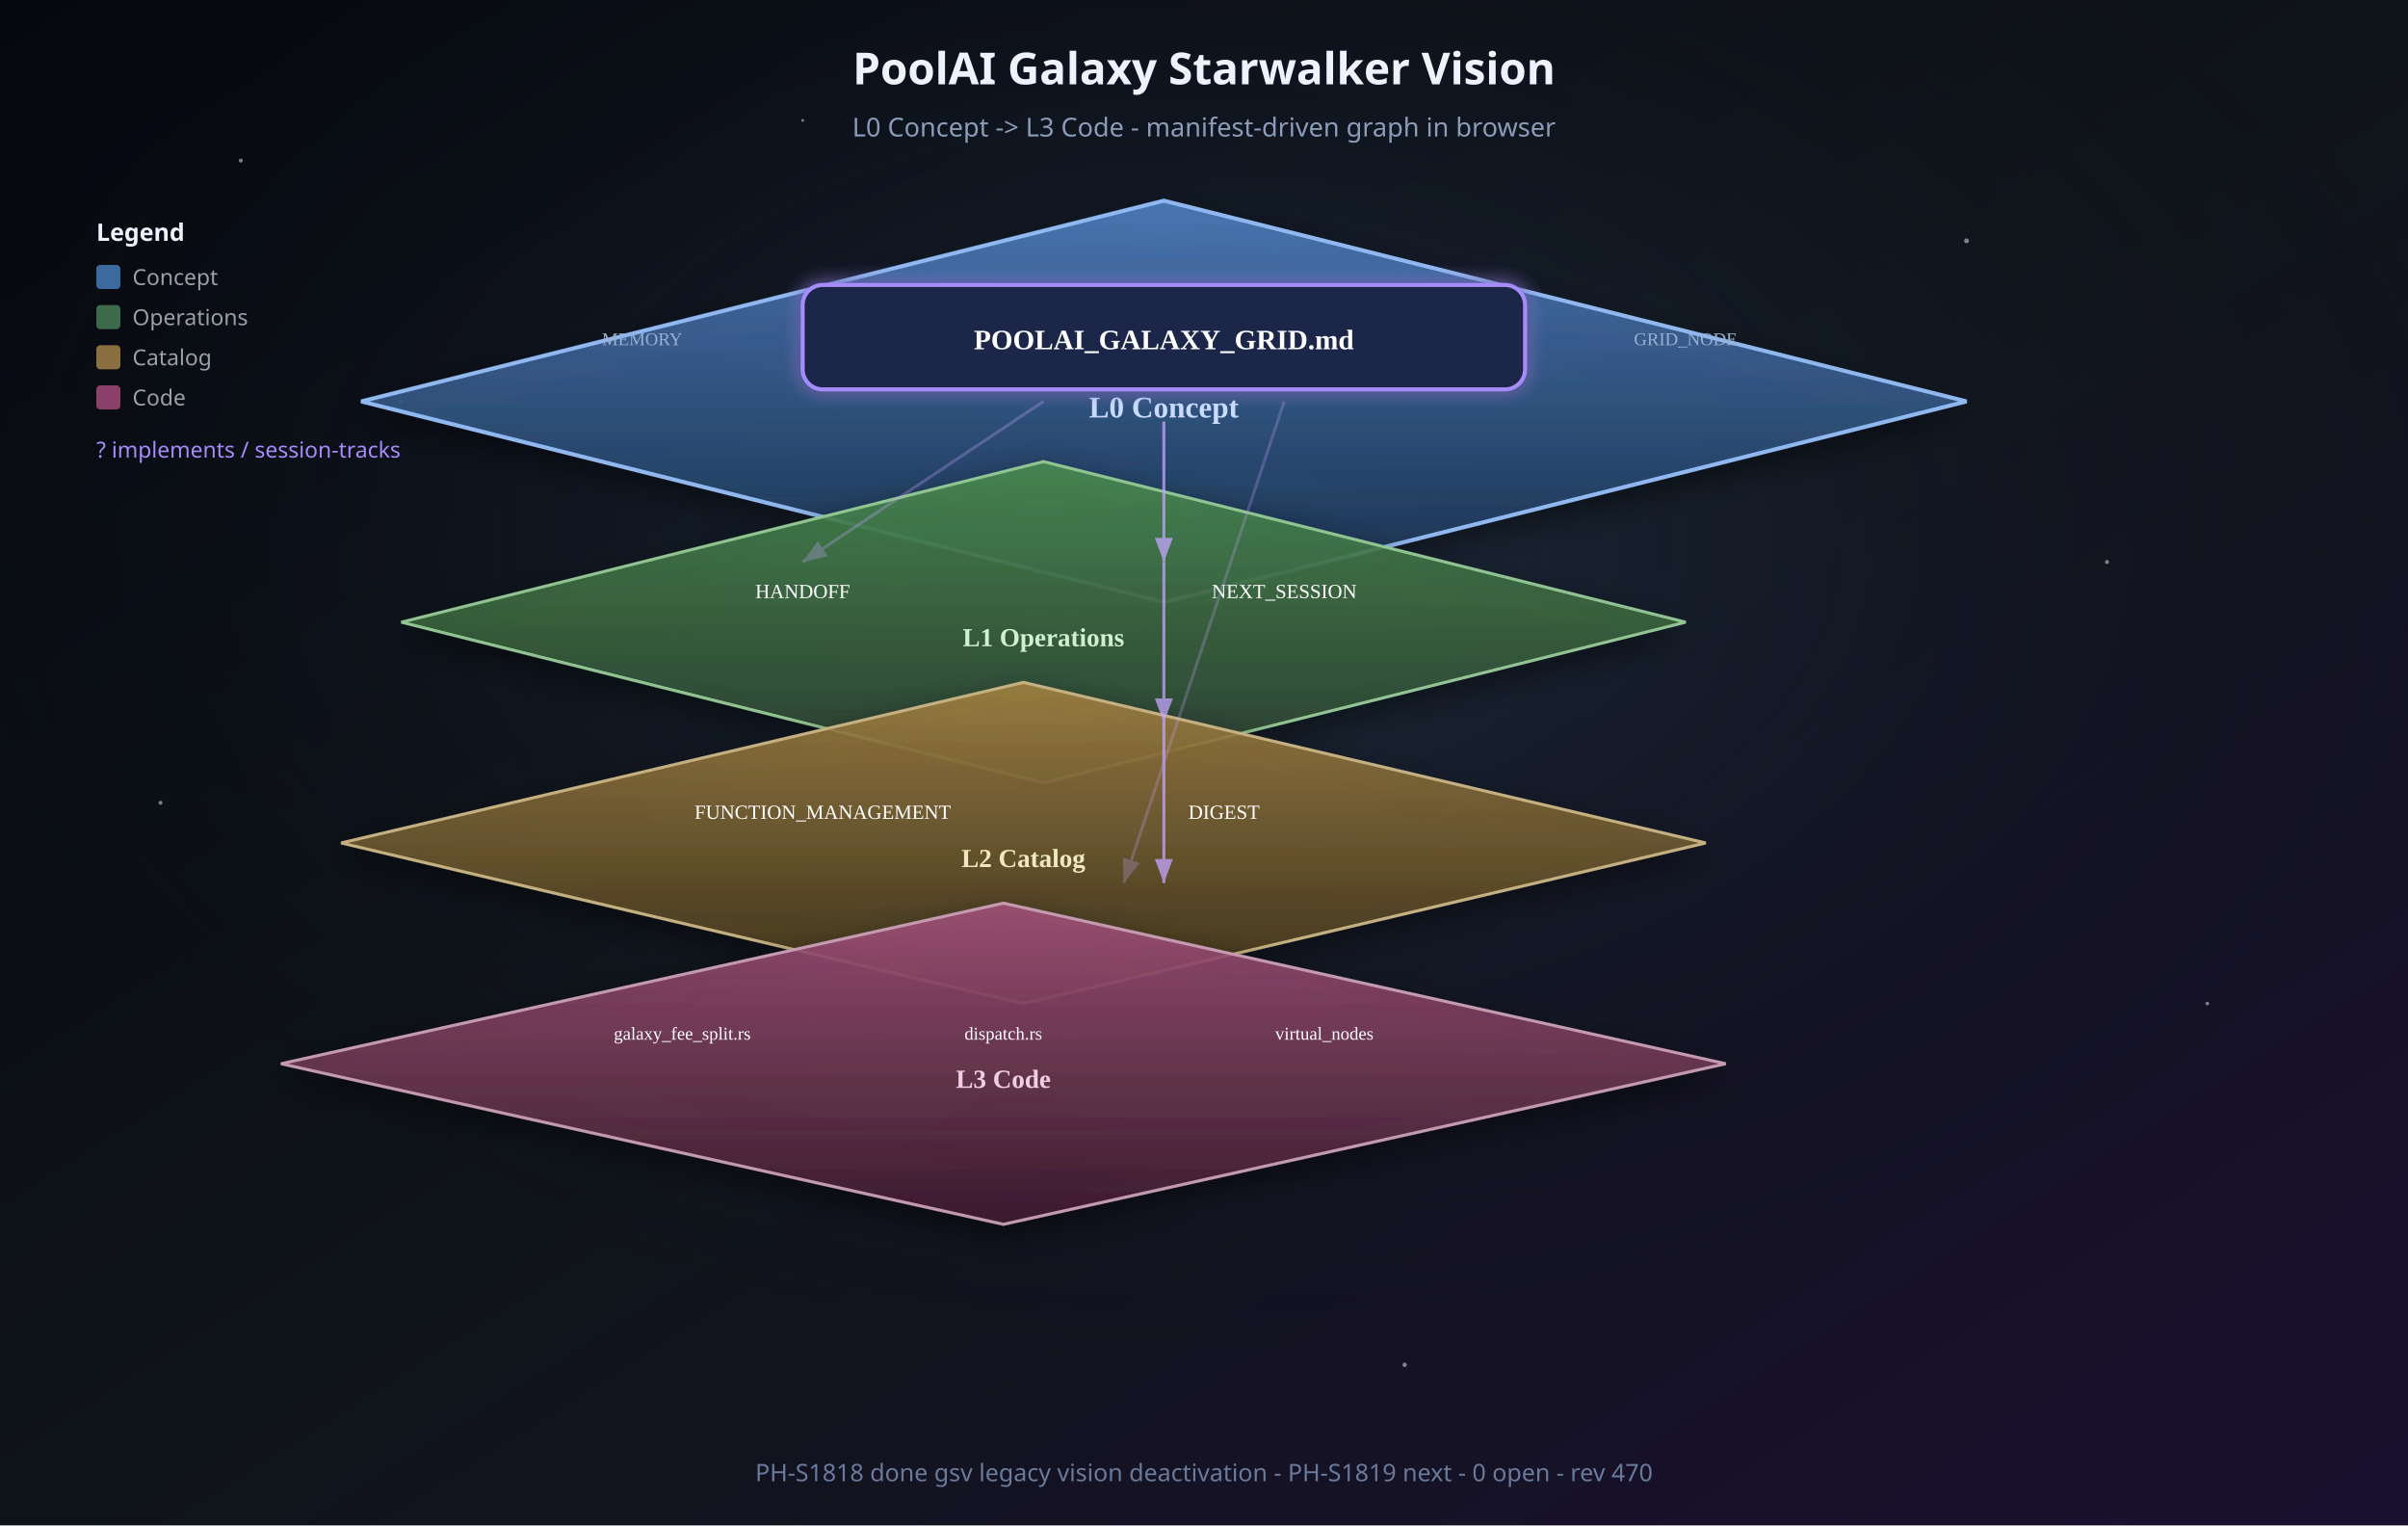
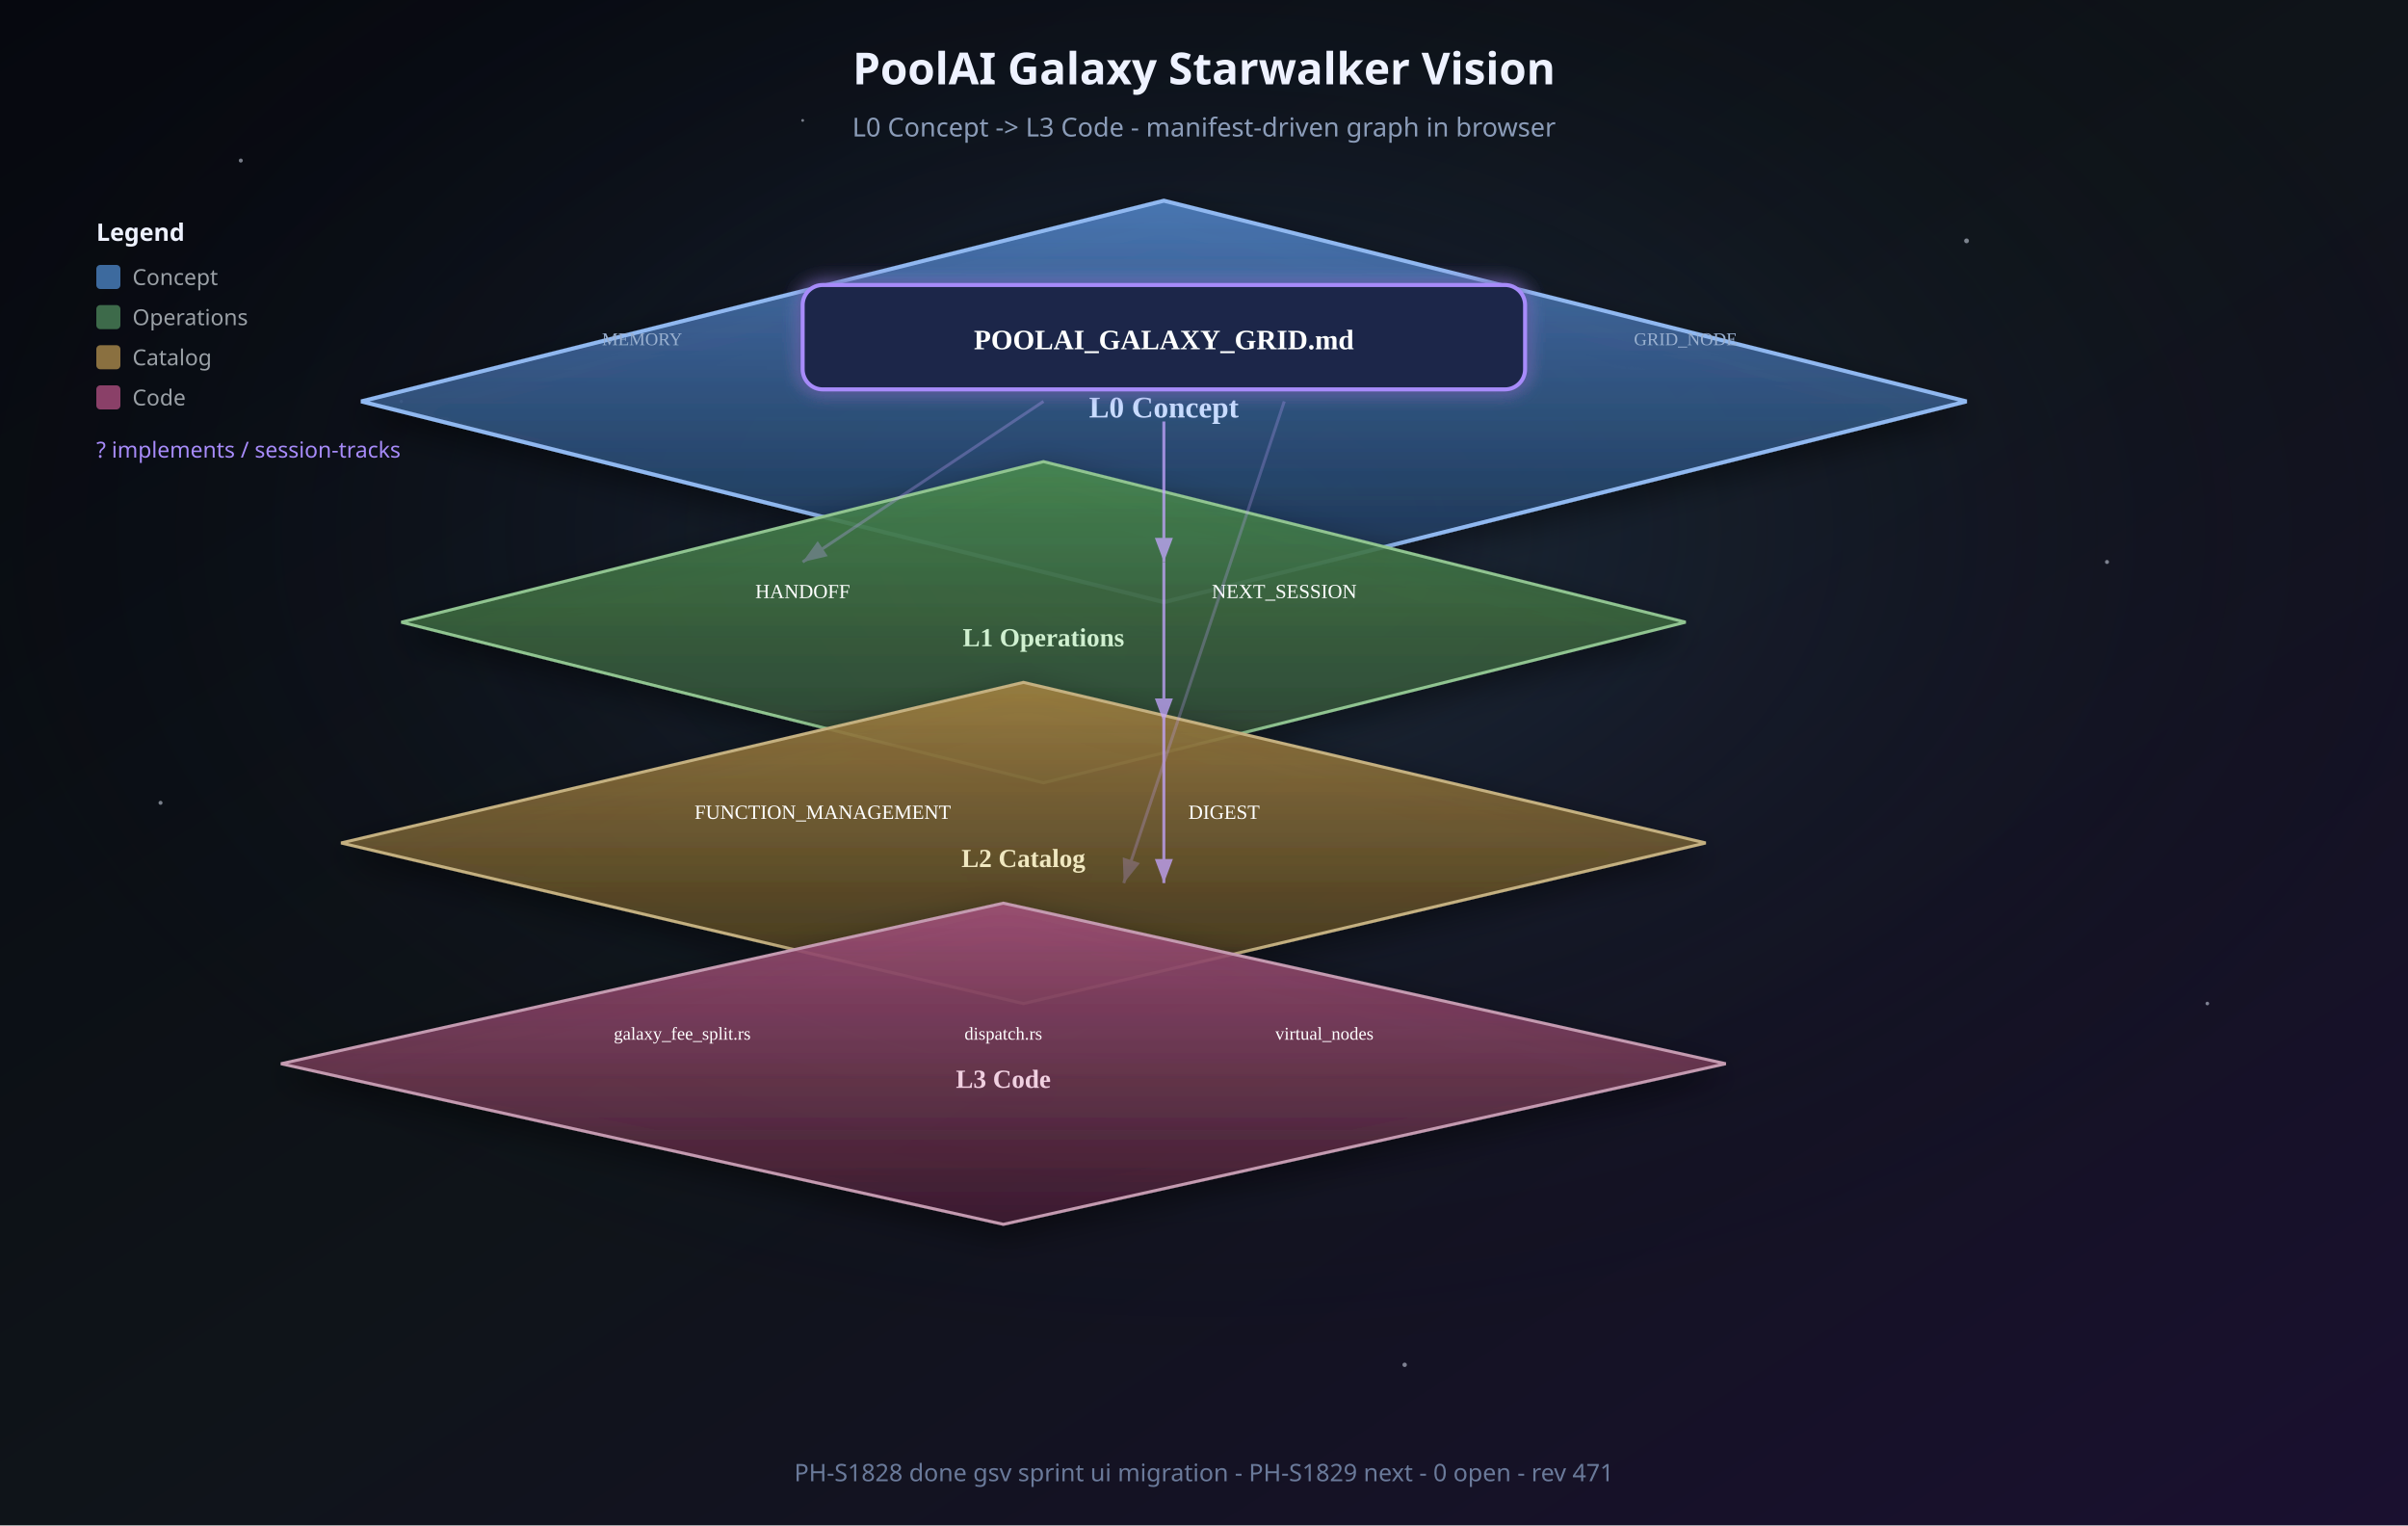
<svg xmlns="http://www.w3.org/2000/svg" viewBox="0 0 1200 760" role="img" aria-labelledby="title desc">
  <defs>
    <linearGradient id="bg" x1="0%" y1="0%" x2="100%" y2="100%">
      <stop offset="0%" stop-color="#06080f" />
      <stop offset="50%" stop-color="#0f1419" />
      <stop offset="100%" stop-color="#1a1030" />
    </linearGradient>
    <radialGradient id="nebula" cx="50%" cy="35%" r="55%">
      <stop offset="0%" stop-color="#3d5a8a" stop-opacity="0.35" />
      <stop offset="100%" stop-color="#06080f" stop-opacity="0" />
    </radialGradient>
    <linearGradient id="planeL0" x1="0%" y1="0%" x2="0%" y2="100%">
      <stop offset="0%" stop-color="#4a7ab8" stop-opacity="0.95" />
      <stop offset="100%" stop-color="#1e3350" stop-opacity="0.85" />
    </linearGradient>
    <linearGradient id="planeL1" x1="0%" y1="0%" x2="0%" y2="100%">
      <stop offset="0%" stop-color="#4a8a50" stop-opacity="0.9" />
      <stop offset="100%" stop-color="#2a4030" stop-opacity="0.85" />
    </linearGradient>
    <linearGradient id="planeL2" x1="0%" y1="0%" x2="0%" y2="100%">
      <stop offset="0%" stop-color="#a08040" stop-opacity="0.9" />
      <stop offset="100%" stop-color="#403520" stop-opacity="0.85" />
    </linearGradient>
    <linearGradient id="planeL3" x1="0%" y1="0%" x2="0%" y2="100%">
      <stop offset="0%" stop-color="#a05078" stop-opacity="0.9" />
      <stop offset="100%" stop-color="#402030" stop-opacity="0.85" />
    </linearGradient>
    <filter id="shadow" x="-30%" y="-30%" width="160%" height="160%">
      <feDropShadow dx="0" dy="6" stdDeviation="8" flood-color="#000" flood-opacity="0.5" />
    </filter>
    <filter id="glow" x="-50%" y="-50%" width="200%" height="200%">
      <feGaussianBlur stdDeviation="4" result="b" />
      <feMerge>
        <feMergeNode in="b" />
        <feMergeNode in="SourceGraphic" />
      </feMerge>
    </filter>
    <marker id="arrow" markerWidth="10" markerHeight="10" refX="8" refY="3" orient="auto">
      <path d="M0,0 L8,3 L0,6 Z" fill="#c4a5ff" />
    </marker>
  </defs>
  <rect width="1200" height="760" fill="url(#bg)" />
  <rect width="1200" height="760" fill="url(#nebula)" />
  <g fill="#e8f0ff" opacity="0.5">
    <circle cx="120" cy="80" r="1" />
    <circle cx="980" cy="120" r="1.2" />
    <circle cx="200" cy="200" r="0.8" />
    <circle cx="1050" cy="280" r="1" />
    <circle cx="80" cy="400" r="1" />
    <circle cx="1100" cy="500" r="0.9" />
    <circle cx="400" cy="60" r="0.7" />
    <circle cx="700" cy="680" r="1.1" />
  </g>
  <text x="600" y="42" text-anchor="middle" fill="#eef2ff" font-family="Segoe UI, system-ui, sans-serif" font-size="22" font-weight="600">PoolAI Galaxy Starwalker Vision</text>
  <text x="600" y="68" text-anchor="middle" fill="#8b9cb8" font-family="Segoe UI, system-ui, sans-serif" font-size="13">L0 Concept -&gt; L3 Code - manifest-driven graph in browser</text>
  <g transform="translate(180, 100)" filter="url(#shadow)">
    <path d="M0 100 L400 0 L800 100 L400 200 Z" fill="url(#planeL0)" stroke="#90b8f0" stroke-width="2" />
    <text x="400" y="108" text-anchor="middle" fill="#c8dcff" font-size="15" font-weight="700">L0 Concept</text>
    <g filter="url(#glow)">
      <rect x="220" y="42" width="360" height="52" rx="10" fill="#1a2848" stroke="#a78bfa" stroke-width="2" />
      <text x="400" y="74" text-anchor="middle" fill="#fff" font-size="14" font-weight="700">POOLAI_GALAXY_GRID.md</text>
    </g>
    <text x="140" y="72" text-anchor="middle" fill="#9ab0d0" font-size="9">MEMORY</text>
    <text x="660" y="72" text-anchor="middle" fill="#9ab0d0" font-size="9">GRID_NODE</text>
  </g>
  <g transform="translate(200, 230)" filter="url(#shadow)">
    <path d="M0 80 L320 0 L640 80 L320 160 Z" fill="url(#planeL1)" stroke="#90c490" stroke-width="1.5" />
    <text x="320" y="92" text-anchor="middle" fill="#d0f0d0" font-size="13" font-weight="600">L1 Operations</text>
    <text x="200" y="68" text-anchor="middle" fill="#fff" font-size="10">HANDOFF</text>
    <text x="440" y="68" text-anchor="middle" fill="#fff" font-size="10">NEXT_SESSION</text>
  </g>
  <g transform="translate(170, 340)" filter="url(#shadow)">
    <path d="M0 80 L340 0 L680 80 L340 160 Z" fill="url(#planeL2)" stroke="#c4b080" stroke-width="1.5" />
    <text x="340" y="92" text-anchor="middle" fill="#f0e8c0" font-size="13" font-weight="600">L2 Catalog</text>
    <text x="240" y="68" text-anchor="middle" fill="#fff" font-size="10">FUNCTION_MANAGEMENT</text>
    <text x="440" y="68" text-anchor="middle" fill="#fff" font-size="10">DIGEST</text>
  </g>
  <g transform="translate(140, 450)" filter="url(#shadow)">
    <path d="M0 80 L360 0 L720 80 L360 160 Z" fill="url(#planeL3)" stroke="#c49ab0" stroke-width="1.5" />
    <text x="360" y="92" text-anchor="middle" fill="#f0d0e0" font-size="13" font-weight="600">L3 Code</text>
    <text x="200" y="68" text-anchor="middle" fill="#fff" font-size="9">galaxy_fee_split.rs</text>
    <text x="360" y="68" text-anchor="middle" fill="#fff" font-size="9">dispatch.rs</text>
    <text x="520" y="68" text-anchor="middle" fill="#fff" font-size="9">virtual_nodes</text>
  </g>
  <g fill="none" stroke="#c4a5ff" stroke-width="1.5" marker-end="url(#arrow)" opacity="0.75">
    <path d="M580 210 L580 280" />
    <path d="M580 280 L580 360" />
    <path d="M580 360 L580 440" />
    <path d="M520 200 L400 280" opacity="0.4" />
    <path d="M640 200 L560 440" opacity="0.35" />
  </g>
  <g transform="translate(48, 120)" font-family="Segoe UI, system-ui, sans-serif" font-size="11">
    <text x="0" y="0" fill="#eef2ff" font-weight="600" font-size="12">Legend</text>
    <rect x="0" y="12" width="12" height="12" rx="2" fill="#3d6a9e" />
    <text x="18" y="22" fill="#9aa0a6">Concept</text>
    <rect x="0" y="32" width="12" height="12" rx="2" fill="#3d6a4a" />
    <text x="18" y="42" fill="#9aa0a6">Operations</text>
    <rect x="0" y="52" width="12" height="12" rx="2" fill="#8a7040" />
    <text x="18" y="62" fill="#9aa0a6">Catalog</text>
    <rect x="0" y="72" width="12" height="12" rx="2" fill="#8a4068" />
    <text x="18" y="82" fill="#9aa0a6">Code</text>
    <text x="0" y="108" fill="#a78bfa">? implements / session-tracks</text>
  </g>
-   <text x="600" y="738" text-anchor="middle" fill="#6a7a9a" font-family="Segoe UI, system-ui, sans-serif" font-size="12">PH-S1818 done gsv legacy vision deactivation - PH-S1819 next - 0 open - rev 470</text>
+   <text x="600" y="738" text-anchor="middle" fill="#6a7a9a" font-family="Segoe UI, system-ui, sans-serif" font-size="12">PH-S1828 done gsv sprint ui migration - PH-S1829 next - 0 open - rev 471</text>
</svg>
